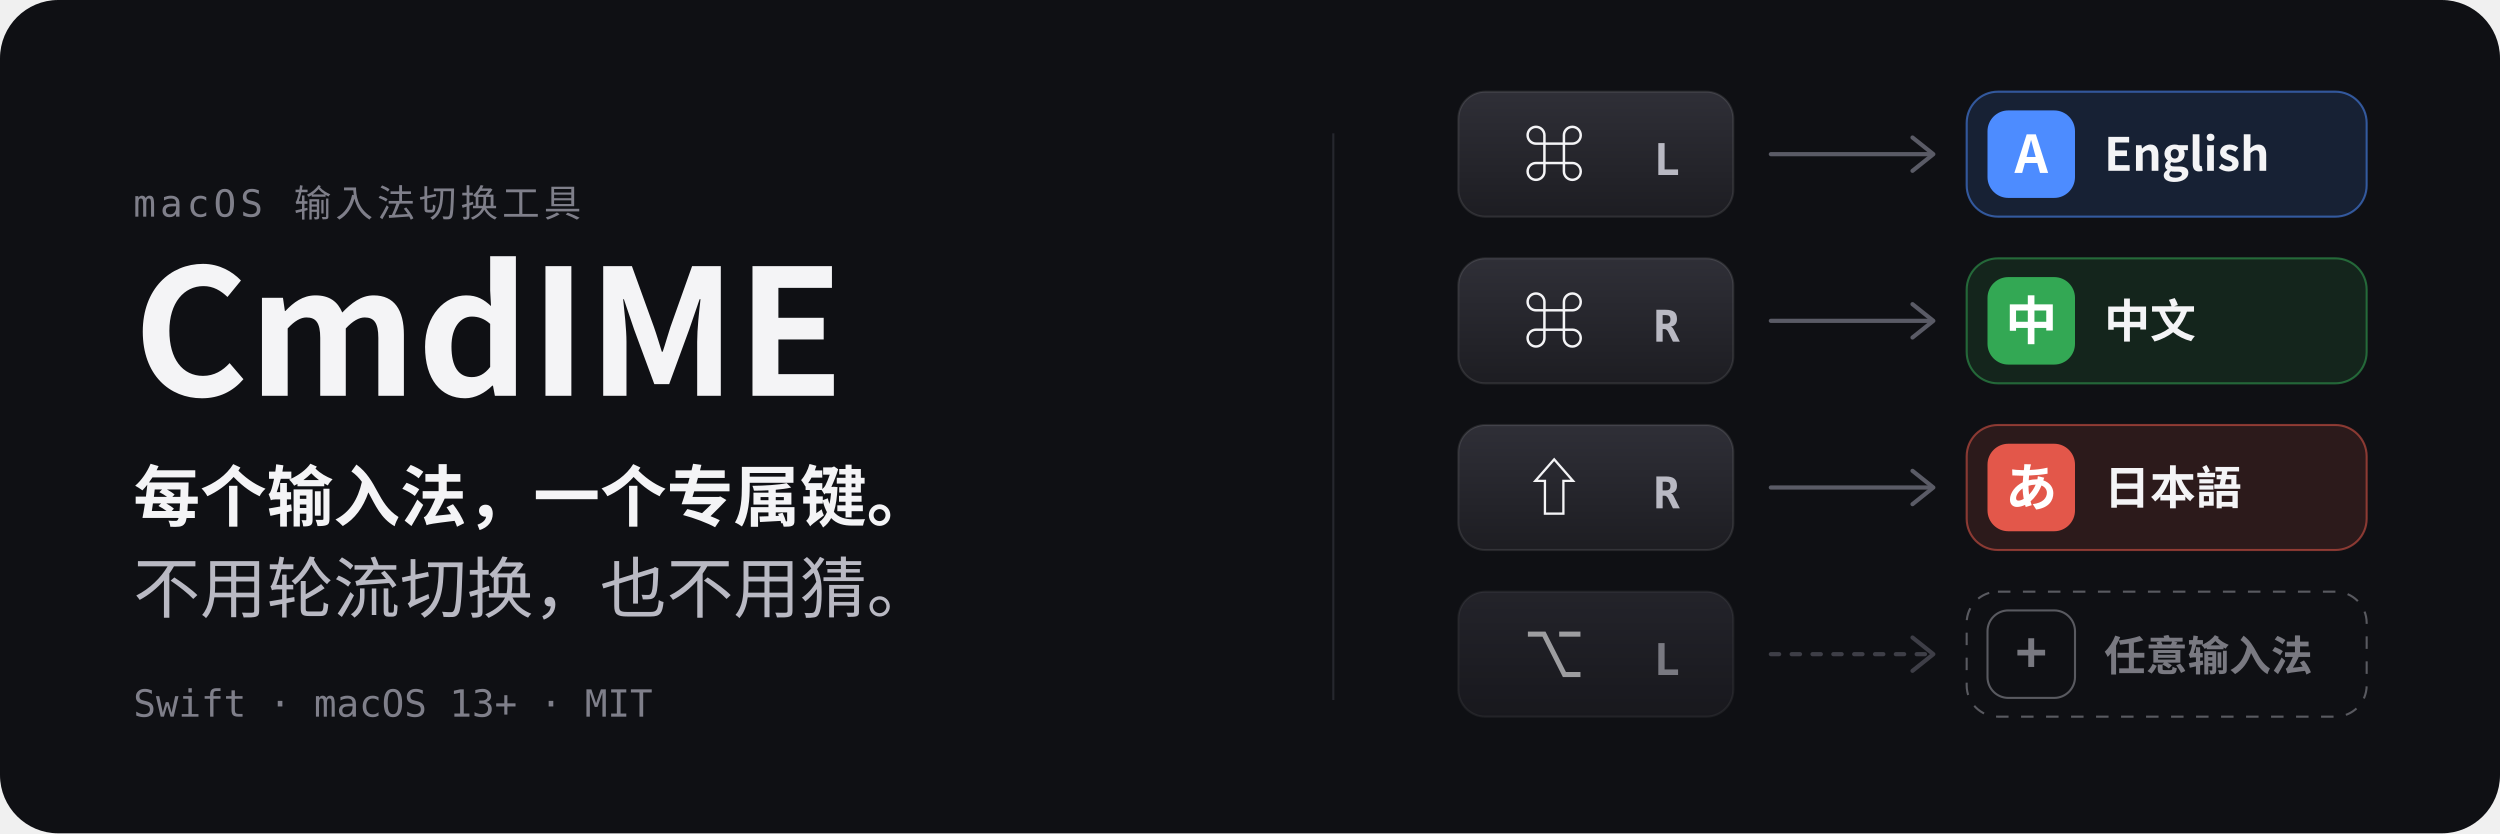
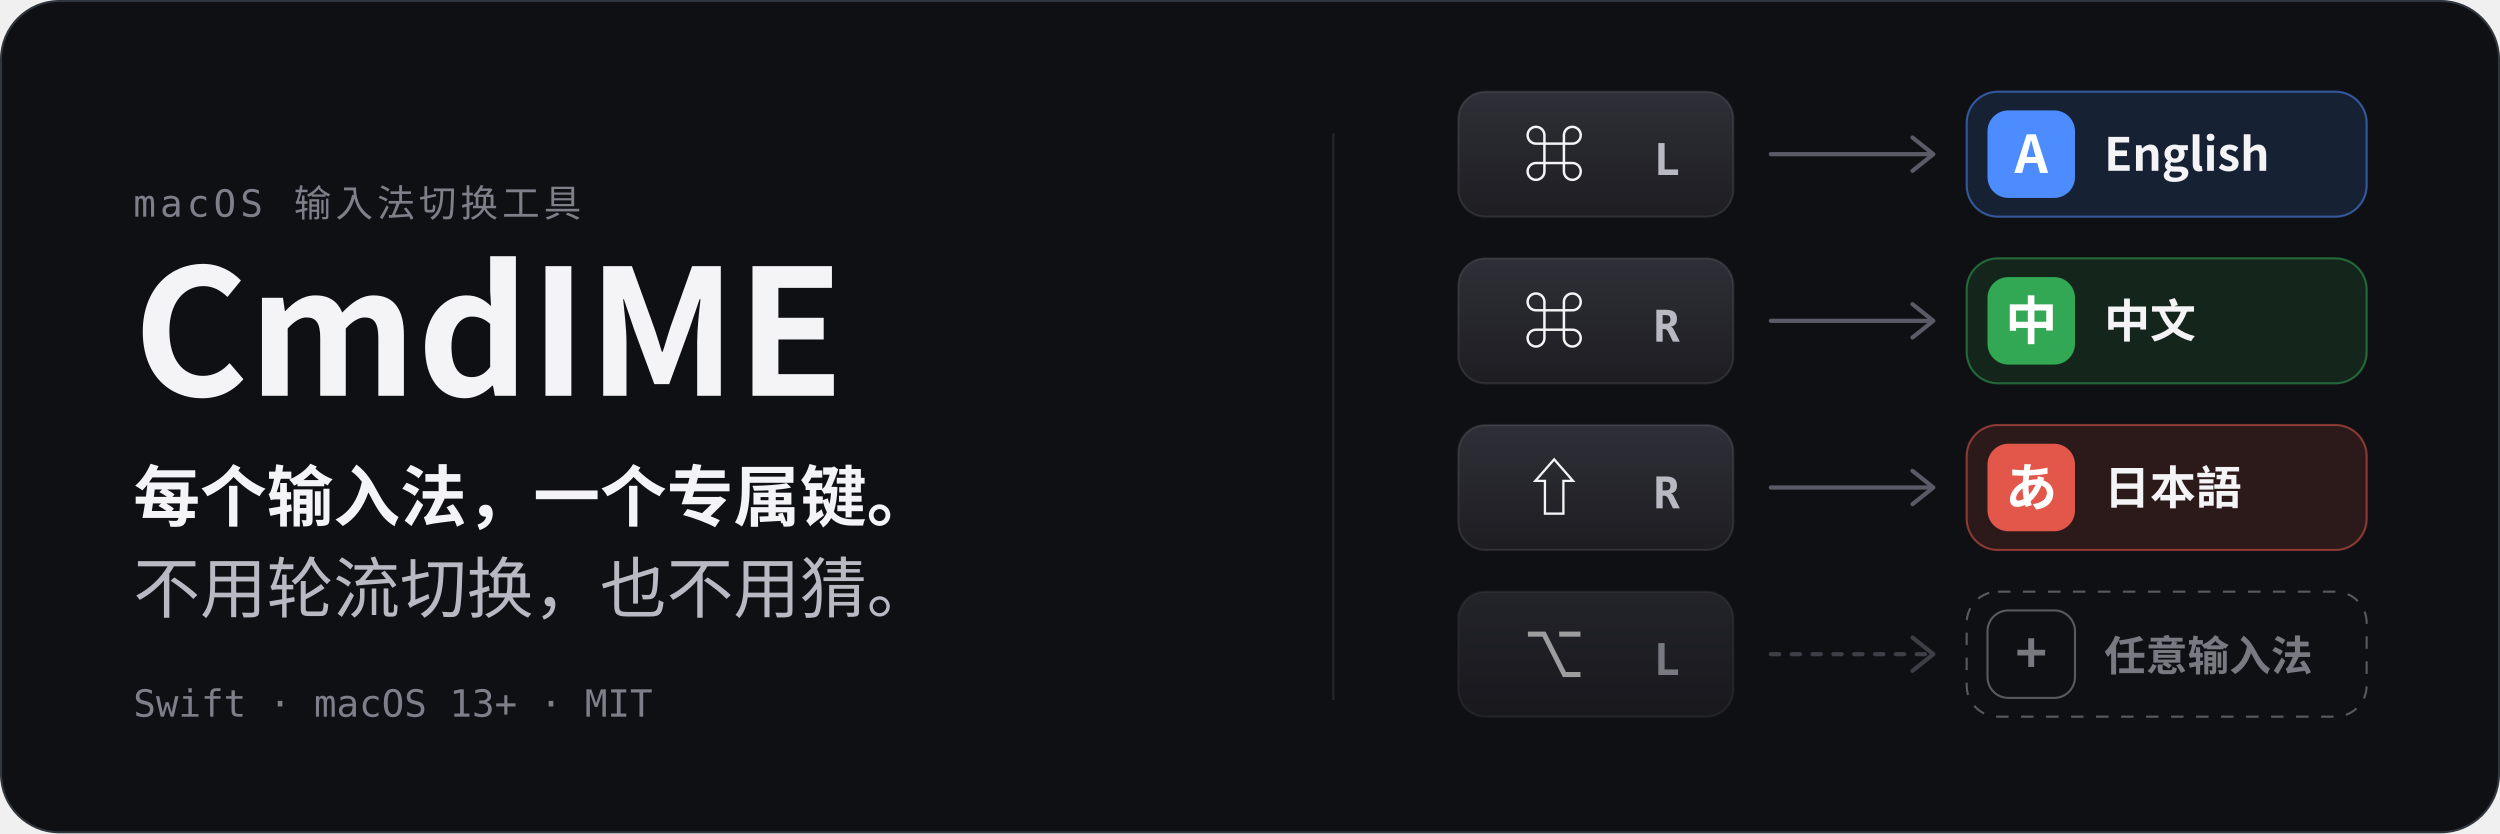
<svg xmlns="http://www.w3.org/2000/svg" width="1200" height="400" viewBox="0 0 1200 400" role="img" aria-labelledby="title desc" lang="zh-CN">
  <defs>
    <linearGradient id="keycap" x1="0" y1="0" x2="0" y2="1">
      <stop offset="0" stop-color="#2F2F37" />
      <stop offset="1" stop-color="#1D1D22" />
    </linearGradient>
  </defs>
-   <rect width="1200" height="400" rx="28" fill="#0F1014" />
+   <rect x="0.5" y="0.5" width="1199" height="399" rx="28" fill="#0F1014" stroke="#30363D" />
  <path d="M640 64 V336" stroke="#26272E" stroke-width="1" />
  <g id="title-block" transform="translate(64 0)">
    <text x="0" y="104" font-family="ui-monospace, SFMono-Regular, Menlo, Consolas, monospace" font-size="18" letter-spacing="2" fill="#7F7F8A">macOS 输入法切换工具</text>
    <text x="0" y="190" font-family="-apple-system, BlinkMacSystemFont, 'Segoe UI', 'PingFang SC', 'Hiragino Sans', 'Noto Sans CJK SC', sans-serif" font-size="84" font-weight="700" fill="#F4F4F6">CmdIME</text>
    <text x="0" y="250" font-family="-apple-system, BlinkMacSystemFont, 'Segoe UI', 'PingFang SC', 'Hiragino Sans', 'Noto Sans CJK SC', sans-serif" font-size="32" font-weight="600" fill="#F4F4F6">每个输入法，一个专属键。</text>
    <text x="0" y="294" font-family="-apple-system, BlinkMacSystemFont, 'Segoe UI', 'PingFang SC', 'Hiragino Sans', 'Noto Sans CJK SC', sans-serif" font-size="32" fill="#B9B9C3">不用轮流切换，也不用猜。</text>
    <text x="0" y="344" font-family="ui-monospace, SFMono-Regular, Menlo, Consolas, monospace" font-size="18" fill="#7F7F8A">Swift · macOS 13+ · MIT</text>
  </g>
  <g id="row-1" transform="translate(700 44)">
    <rect width="132" height="60" rx="13" fill="url(#keycap)" stroke="#FFFFFF" stroke-opacity="0.10" />
    <text x="46" y="41" text-anchor="middle" font-family="-apple-system, BlinkMacSystemFont, 'Segoe UI', 'PingFang SC', 'Hiragino Sans', 'Noto Sans CJK SC', sans-serif" font-size="30" fill="#F4F4F6">⌘</text>
    <text x="100" y="40" text-anchor="middle" font-family="ui-monospace, SFMono-Regular, Menlo, Consolas, monospace" font-size="21" font-weight="600" fill="#B9B9C3">L</text>
    <path d="M150 30 H226" stroke="#5A5B66" stroke-width="2" stroke-linecap="round" />
    <path d="M218 22 L228 30 L218 38" fill="none" stroke="#5A5B66" stroke-width="2" stroke-linecap="round" stroke-linejoin="round" />
    <rect x="244" width="192" height="60" rx="15" fill="#4D8CFF" fill-opacity="0.14" stroke="#4D8CFF" stroke-opacity="0.55" />
    <rect x="254" y="9" width="42" height="42" rx="10" fill="#4D8CFF" />
    <text x="275" y="39" text-anchor="middle" font-family="-apple-system, BlinkMacSystemFont, 'Segoe UI', 'PingFang SC', 'Hiragino Sans', 'Noto Sans CJK SC', sans-serif" font-size="25" font-weight="700" fill="#FFFFFF">A</text>
    <text x="310" y="38" font-family="-apple-system, BlinkMacSystemFont, 'Segoe UI', 'PingFang SC', 'Hiragino Sans', 'Noto Sans CJK SC', sans-serif" font-size="22" font-weight="600" fill="#F4F4F6">English</text>
  </g>
  <g id="row-2" transform="translate(700 124)">
    <rect width="132" height="60" rx="13" fill="url(#keycap)" stroke="#FFFFFF" stroke-opacity="0.10" />
    <text x="46" y="41" text-anchor="middle" font-family="-apple-system, BlinkMacSystemFont, 'Segoe UI', 'PingFang SC', 'Hiragino Sans', 'Noto Sans CJK SC', sans-serif" font-size="30" fill="#F4F4F6">⌘</text>
    <text x="100" y="40" text-anchor="middle" font-family="ui-monospace, SFMono-Regular, Menlo, Consolas, monospace" font-size="21" font-weight="600" fill="#B9B9C3">R</text>
    <path d="M150 30 H226" stroke="#5A5B66" stroke-width="2" stroke-linecap="round" />
    <path d="M218 22 L228 30 L218 38" fill="none" stroke="#5A5B66" stroke-width="2" stroke-linecap="round" stroke-linejoin="round" />
    <rect x="244" width="192" height="60" rx="15" fill="#33A854" fill-opacity="0.14" stroke="#33A854" stroke-opacity="0.55" />
    <rect x="254" y="9" width="42" height="42" rx="10" fill="#33A854" />
    <text x="275" y="39" text-anchor="middle" font-family="-apple-system, BlinkMacSystemFont, 'Segoe UI', 'PingFang SC', 'Hiragino Sans', 'Noto Sans CJK SC', sans-serif" font-size="25" font-weight="700" fill="#FFFFFF">中</text>
    <text x="310" y="38" font-family="-apple-system, BlinkMacSystemFont, 'Segoe UI', 'PingFang SC', 'Hiragino Sans', 'Noto Sans CJK SC', sans-serif" font-size="22" font-weight="600" fill="#F4F4F6">中文</text>
  </g>
  <g id="row-3" transform="translate(700 204)">
    <rect width="132" height="60" rx="13" fill="url(#keycap)" stroke="#FFFFFF" stroke-opacity="0.10" />
    <text x="46" y="41" text-anchor="middle" font-family="-apple-system, BlinkMacSystemFont, 'Segoe UI', 'PingFang SC', 'Hiragino Sans', 'Noto Sans CJK SC', sans-serif" font-size="30" fill="#F4F4F6">⇧</text>
    <text x="100" y="40" text-anchor="middle" font-family="ui-monospace, SFMono-Regular, Menlo, Consolas, monospace" font-size="21" font-weight="600" fill="#B9B9C3">R</text>
    <path d="M150 30 H226" stroke="#5A5B66" stroke-width="2" stroke-linecap="round" />
    <path d="M218 22 L228 30 L218 38" fill="none" stroke="#5A5B66" stroke-width="2" stroke-linecap="round" stroke-linejoin="round" />
    <rect x="244" width="192" height="60" rx="15" fill="#E3574A" fill-opacity="0.14" stroke="#E3574A" stroke-opacity="0.55" />
    <rect x="254" y="9" width="42" height="42" rx="10" fill="#E3574A" />
    <text x="275" y="39" text-anchor="middle" font-family="-apple-system, BlinkMacSystemFont, 'Segoe UI', 'PingFang SC', 'Hiragino Sans', 'Noto Sans CJK SC', sans-serif" font-size="25" font-weight="700" fill="#FFFFFF">あ</text>
    <text x="310" y="38" font-family="-apple-system, BlinkMacSystemFont, 'Segoe UI', 'PingFang SC', 'Hiragino Sans', 'Noto Sans CJK SC', sans-serif" font-size="22" font-weight="600" fill="#F4F4F6">日本語</text>
  </g>
  <g id="row-more" transform="translate(700 284)" opacity="0.62">
    <rect width="132" height="60" rx="13" fill="url(#keycap)" stroke="#FFFFFF" stroke-opacity="0.10" />
    <text x="46" y="41" text-anchor="middle" font-family="-apple-system, BlinkMacSystemFont, 'Segoe UI', 'PingFang SC', 'Hiragino Sans', 'Noto Sans CJK SC', sans-serif" font-size="30" fill="#F4F4F6">⌥</text>
    <text x="100" y="40" text-anchor="middle" font-family="ui-monospace, SFMono-Regular, Menlo, Consolas, monospace" font-size="21" font-weight="600" fill="#B9B9C3">L</text>
    <path d="M150 30 H226" stroke="#5A5B66" stroke-width="2" stroke-linecap="round" stroke-dasharray="4 6" />
    <path d="M218 22 L228 30 L218 38" fill="none" stroke="#5A5B66" stroke-width="2" stroke-linecap="round" stroke-linejoin="round" />
    <rect x="244" width="192" height="60" rx="15" fill="none" stroke="#B9B9C3" stroke-opacity="0.7" stroke-dasharray="6 6" />
    <rect x="254" y="9" width="42" height="42" rx="10" fill="none" stroke="#B9B9C3" stroke-opacity="0.7" />
    <text x="275" y="39" text-anchor="middle" font-family="-apple-system, BlinkMacSystemFont, 'Segoe UI', 'PingFang SC', 'Hiragino Sans', 'Noto Sans CJK SC', sans-serif" font-size="26" font-weight="600" fill="#B9B9C3">+</text>
    <text x="310" y="38" font-family="-apple-system, BlinkMacSystemFont, 'Segoe UI', 'PingFang SC', 'Hiragino Sans', 'Noto Sans CJK SC', sans-serif" font-size="20" font-weight="600" fill="#B9B9C3">任意输入法</text>
  </g>
</svg>
